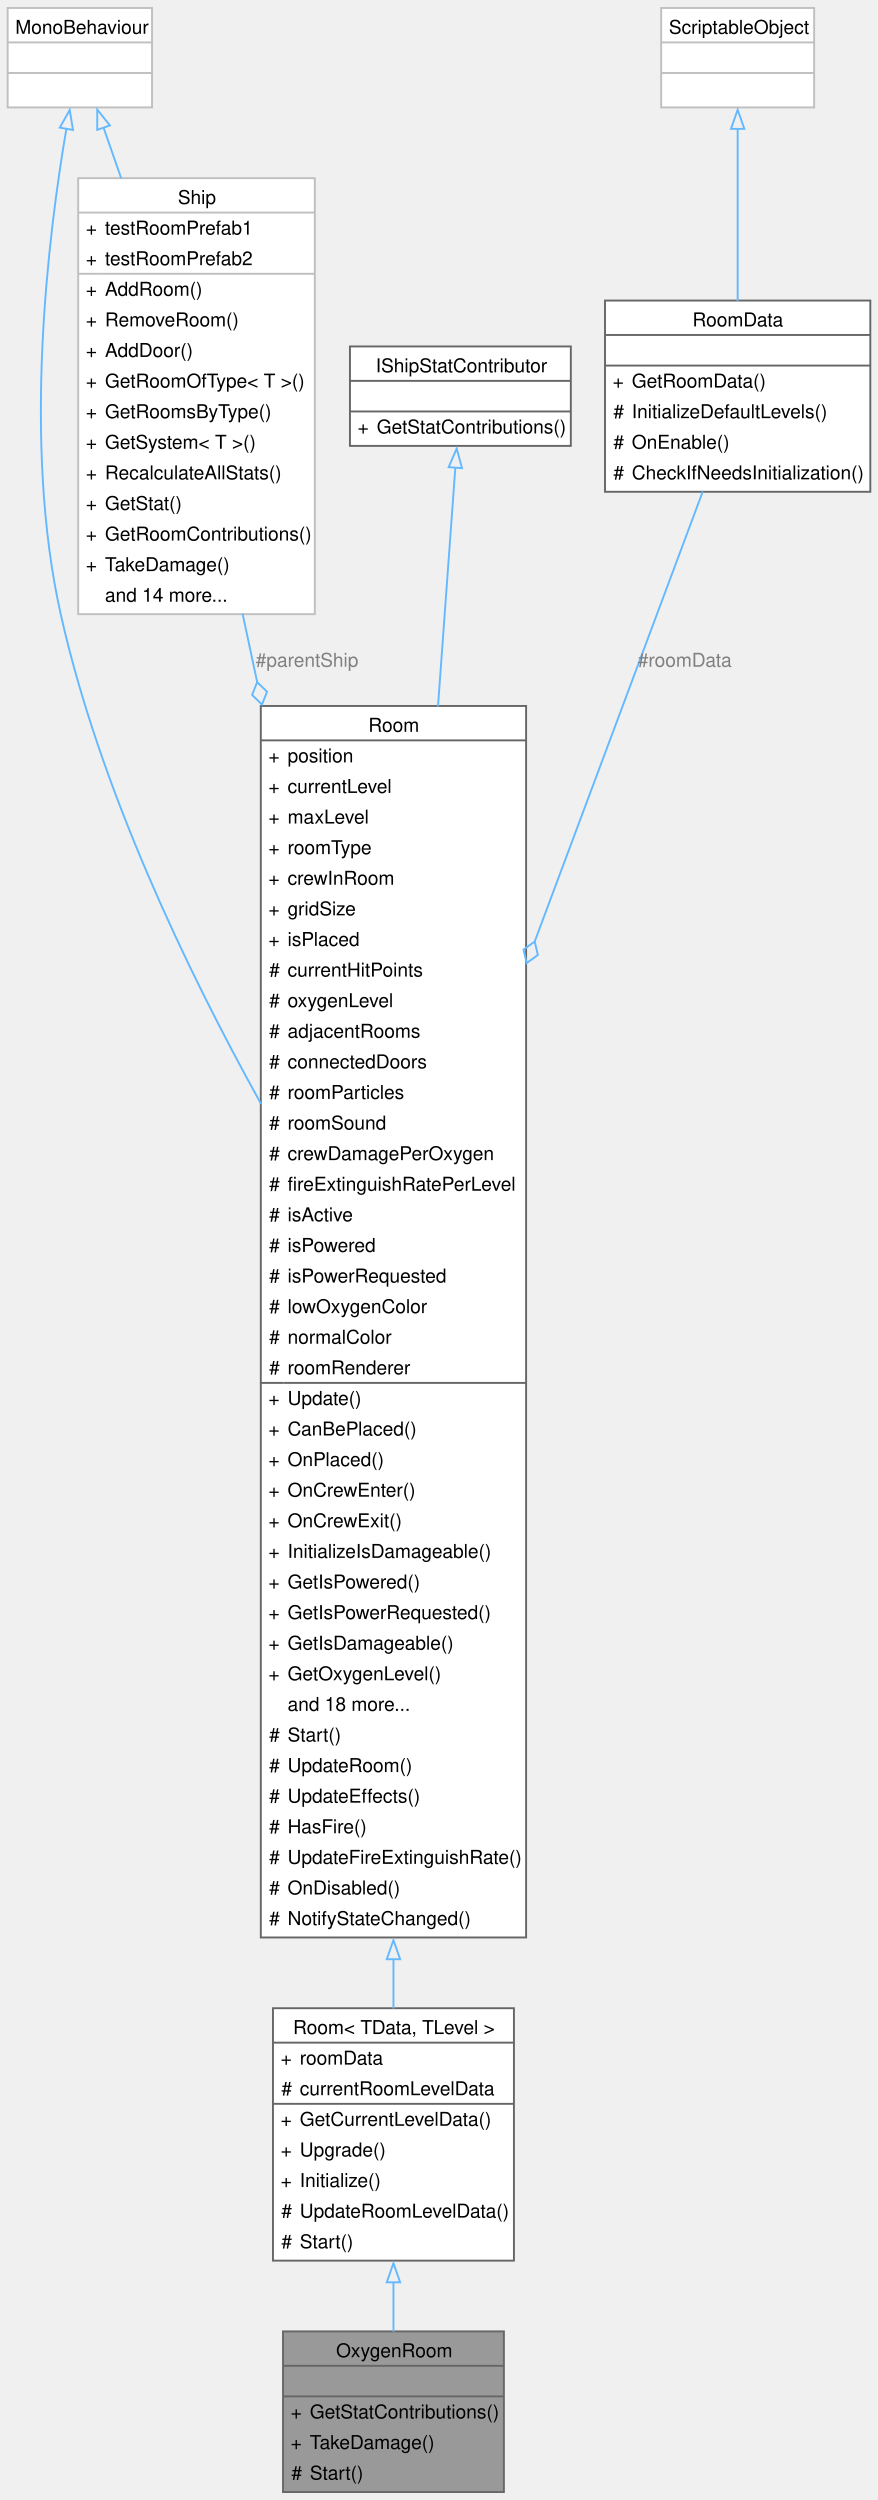
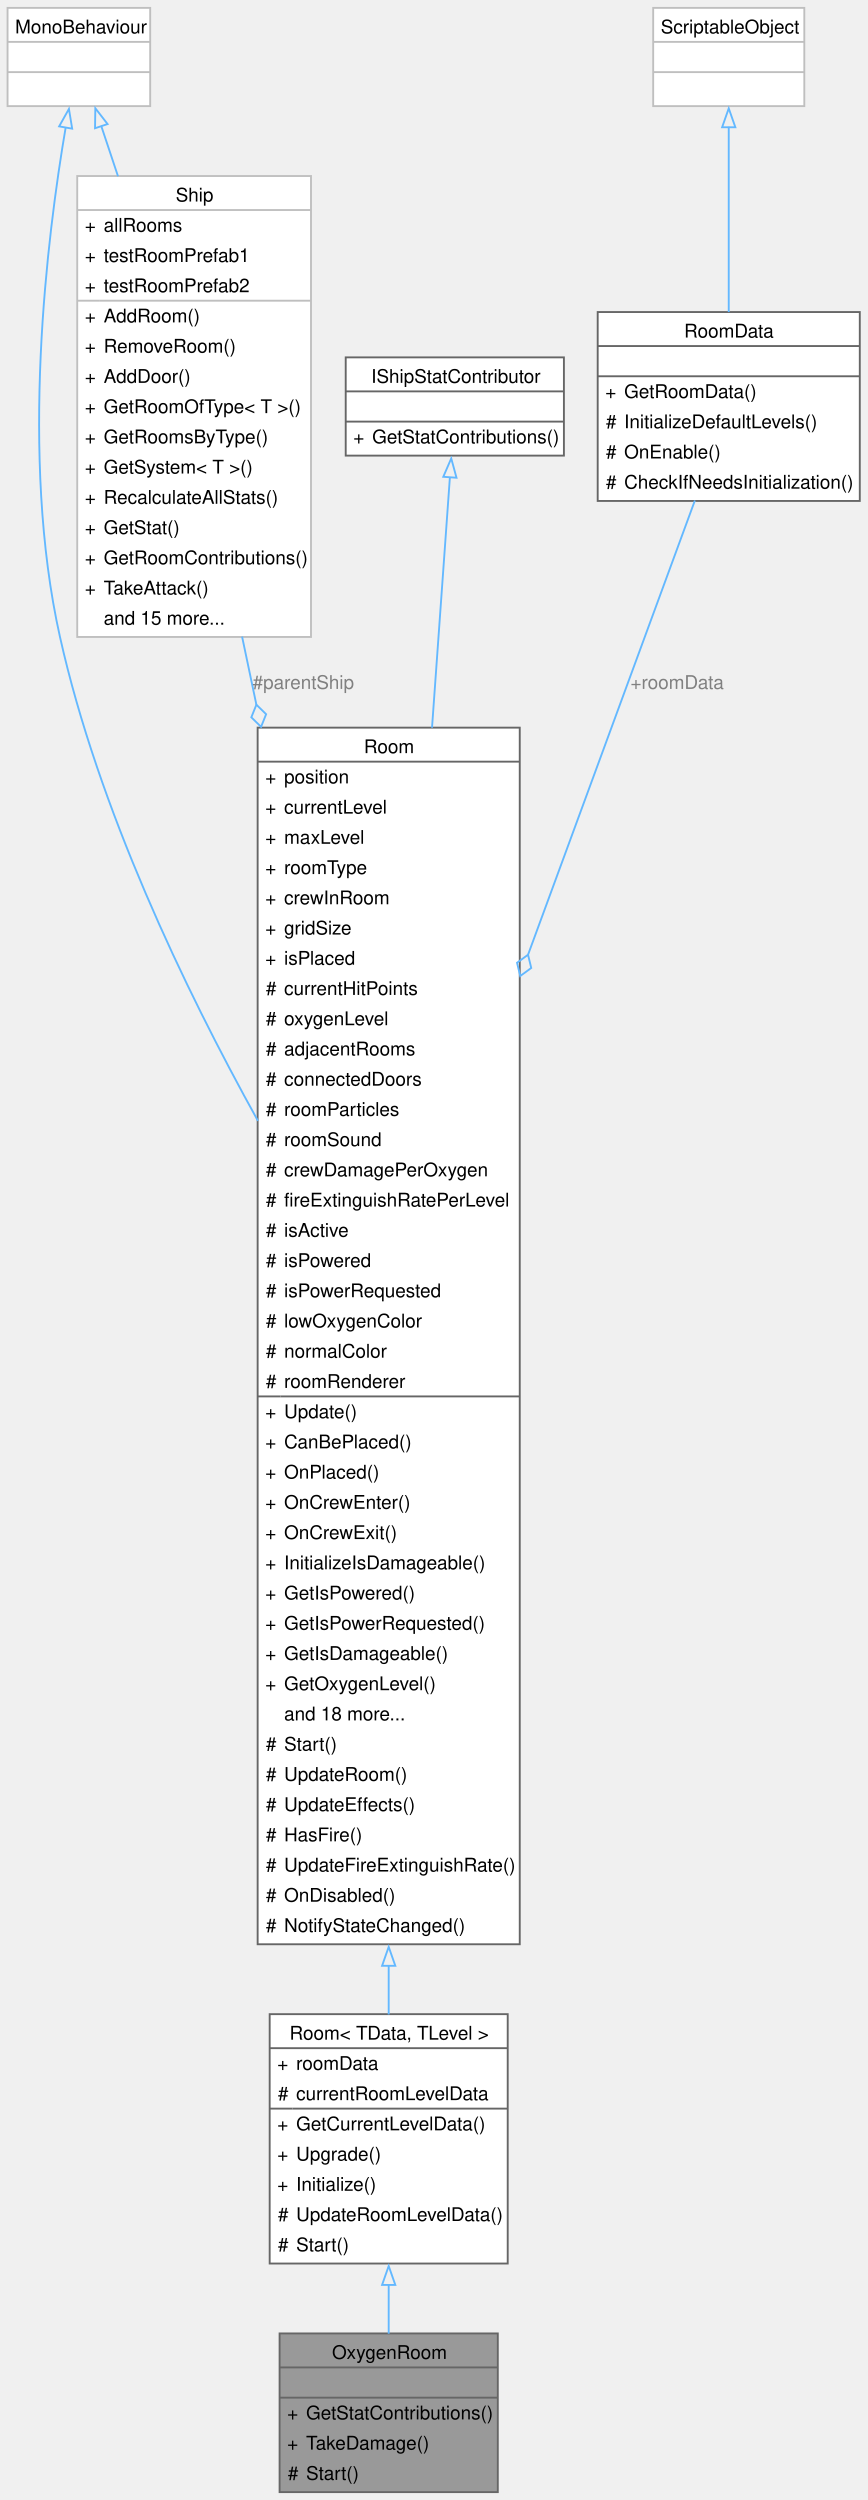
- <svg xmlns="http://www.w3.org/2000/svg" xmlns:xlink="http://www.w3.org/1999/xlink" width="459pt" height="1307pt" viewBox="0.00 0.00 459.12 1307.00">
-   <g id="graph0" class="graph" transform="scale(1 1) rotate(0) translate(4 1303)">
+ <svg xmlns="http://www.w3.org/2000/svg" xmlns:xlink="http://www.w3.org/1999/xlink" width="459pt" height="1323pt" viewBox="0.00 0.00 459.12 1323.00">
+   <g id="graph0" class="graph" transform="scale(1 1) rotate(0) translate(4 1319)">
    <g id="Node000001" class="node">
      <g id="a_Node000001">
        <a xlink:title="함선의 산소실을 나타내는 클래스">
          <polygon fill="#999999" stroke="none" points="259.5,-84 144,-84 144,0 259.5,0 259.5,-84" />
          <text text-anchor="start" x="171.75" y="-70.5" font-family="Helvetica,sans-Serif" font-size="10.00">OxygenRoom</text>
          <text text-anchor="start" x="200.25" y="-54.5" font-family="Helvetica,sans-Serif" font-size="10.00"> </text>
          <text text-anchor="start" x="148" y="-38.5" font-family="Helvetica,sans-Serif" font-size="10.00">+</text>
          <text text-anchor="start" x="158" y="-38.5" font-family="Helvetica,sans-Serif" font-size="10.00">GetStatContributions()</text>
          <text text-anchor="start" x="148" y="-22.5" font-family="Helvetica,sans-Serif" font-size="10.00">+</text>
          <text text-anchor="start" x="158" y="-22.5" font-family="Helvetica,sans-Serif" font-size="10.00">TakeDamage()</text>
          <text text-anchor="start" x="148.38" y="-6.5" font-family="Helvetica,sans-Serif" font-size="10.00">#</text>
          <text text-anchor="start" x="158" y="-6.5" font-family="Helvetica,sans-Serif" font-size="10.00">Start()</text>
          <polygon fill="#666666" stroke="#666666" points="144,-66 144,-66 259.5,-66 259.5,-66 144,-66" />
          <polygon fill="#666666" stroke="#666666" points="144,-50 144,-50 259.5,-50 259.5,-50 144,-50" />
          <polygon fill="none" stroke="#666666" points="144,0 144,-84 259.5,-84 259.5,0 144,0" />
        </a>
      </g>
    </g>
    <g id="Node000002" class="node">
      <g id="a_Node000002">
        <a xlink:href="class_room-2-g.html" target="_top" xlink:title="함선 내의 특화된 방 타입을 위한 제네릭 기본 클래스">
          <polygon fill="white" stroke="none" points="264.75,-253 138.75,-253 138.75,-121 264.75,-121 264.75,-253" />
          <text text-anchor="start" x="149.25" y="-239.5" font-family="Helvetica,sans-Serif" font-size="10.00">Room&lt; TData, TLevel &gt;</text>
          <text text-anchor="start" x="142.75" y="-223.5" font-family="Helvetica,sans-Serif" font-size="10.00">+</text>
          <text text-anchor="start" x="152.75" y="-223.5" font-family="Helvetica,sans-Serif" font-size="10.00">roomData</text>
          <text text-anchor="start" x="143.12" y="-207.5" font-family="Helvetica,sans-Serif" font-size="10.00">#</text>
          <text text-anchor="start" x="152.75" y="-207.5" font-family="Helvetica,sans-Serif" font-size="10.00">currentRoomLevelData</text>
          <text text-anchor="start" x="142.75" y="-191.5" font-family="Helvetica,sans-Serif" font-size="10.00">+</text>
          <text text-anchor="start" x="152.75" y="-191.5" font-family="Helvetica,sans-Serif" font-size="10.00">GetCurrentLevelData()</text>
          <text text-anchor="start" x="142.75" y="-175.5" font-family="Helvetica,sans-Serif" font-size="10.00">+</text>
          <text text-anchor="start" x="152.75" y="-175.5" font-family="Helvetica,sans-Serif" font-size="10.00">Upgrade()</text>
          <text text-anchor="start" x="142.75" y="-159.5" font-family="Helvetica,sans-Serif" font-size="10.00">+</text>
          <text text-anchor="start" x="152.75" y="-159.5" font-family="Helvetica,sans-Serif" font-size="10.00">Initialize()</text>
          <text text-anchor="start" x="143.12" y="-143.5" font-family="Helvetica,sans-Serif" font-size="10.00">#</text>
          <text text-anchor="start" x="152.75" y="-143.5" font-family="Helvetica,sans-Serif" font-size="10.00">UpdateRoomLevelData()</text>
          <text text-anchor="start" x="143.12" y="-127.5" font-family="Helvetica,sans-Serif" font-size="10.00">#</text>
          <text text-anchor="start" x="152.75" y="-127.5" font-family="Helvetica,sans-Serif" font-size="10.00">Start()</text>
          <polygon fill="#666666" stroke="#666666" points="138.75,-235 138.75,-235 264.75,-235 264.75,-235 138.75,-235" />
          <polygon fill="#666666" stroke="#666666" points="138.75,-203 138.75,-203 150.75,-203 150.75,-203 138.75,-203" />
          <polygon fill="#666666" stroke="#666666" points="150.75,-203 150.75,-203 264.75,-203 264.75,-203 150.75,-203" />
          <polygon fill="none" stroke="#666666" points="138.75,-121 138.75,-253 264.75,-253 264.75,-121 138.75,-121" />
        </a>
      </g>
    </g>
    <g id="edge1_Node000001_Node000002" class="edge">
      <g id="a_edge1_Node000001_Node000002">
        <a xlink:title=" ">
          <path fill="none" stroke="#63b8ff" d="M201.75,-109.84C201.75,-100.89 201.75,-92.03 201.75,-83.83" />
          <polygon fill="none" stroke="#63b8ff" points="198.25,-109.68 201.75,-119.68 205.25,-109.68 198.25,-109.68" />
        </a>
      </g>
    </g>
    <g id="Node000003" class="node">
      <g id="a_Node000003">
        <a xlink:href="class_room.html" target="_top" xlink:title="함선 내의 모든 방의 기본 클래스">
          <polygon fill="white" stroke="none" points="271.12,-934 132.38,-934 132.38,-290 271.12,-290 271.12,-934" />
          <text text-anchor="start" x="188.62" y="-920.5" font-family="Helvetica,sans-Serif" font-size="10.00">Room</text>
          <text text-anchor="start" x="136.38" y="-904.5" font-family="Helvetica,sans-Serif" font-size="10.00">+</text>
          <text text-anchor="start" x="146.38" y="-904.5" font-family="Helvetica,sans-Serif" font-size="10.00">position</text>
          <text text-anchor="start" x="136.38" y="-888.5" font-family="Helvetica,sans-Serif" font-size="10.00">+</text>
          <text text-anchor="start" x="146.38" y="-888.5" font-family="Helvetica,sans-Serif" font-size="10.00">currentLevel</text>
          <text text-anchor="start" x="136.38" y="-872.5" font-family="Helvetica,sans-Serif" font-size="10.00">+</text>
          <text text-anchor="start" x="146.38" y="-872.5" font-family="Helvetica,sans-Serif" font-size="10.00">maxLevel</text>
          <text text-anchor="start" x="136.38" y="-856.5" font-family="Helvetica,sans-Serif" font-size="10.00">+</text>
          <text text-anchor="start" x="146.38" y="-856.5" font-family="Helvetica,sans-Serif" font-size="10.00">roomType</text>
          <text text-anchor="start" x="136.38" y="-840.5" font-family="Helvetica,sans-Serif" font-size="10.00">+</text>
          <text text-anchor="start" x="146.38" y="-840.5" font-family="Helvetica,sans-Serif" font-size="10.00">crewInRoom</text>
          <text text-anchor="start" x="136.38" y="-824.5" font-family="Helvetica,sans-Serif" font-size="10.00">+</text>
          <text text-anchor="start" x="146.38" y="-824.5" font-family="Helvetica,sans-Serif" font-size="10.00">gridSize</text>
          <text text-anchor="start" x="136.38" y="-808.5" font-family="Helvetica,sans-Serif" font-size="10.00">+</text>
          <text text-anchor="start" x="146.38" y="-808.5" font-family="Helvetica,sans-Serif" font-size="10.00">isPlaced</text>
          <text text-anchor="start" x="136.75" y="-792.5" font-family="Helvetica,sans-Serif" font-size="10.00">#</text>
          <text text-anchor="start" x="146.38" y="-792.5" font-family="Helvetica,sans-Serif" font-size="10.00">currentHitPoints</text>
          <text text-anchor="start" x="136.75" y="-776.5" font-family="Helvetica,sans-Serif" font-size="10.00">#</text>
          <text text-anchor="start" x="146.38" y="-776.5" font-family="Helvetica,sans-Serif" font-size="10.00">oxygenLevel</text>
          <text text-anchor="start" x="136.75" y="-760.5" font-family="Helvetica,sans-Serif" font-size="10.00">#</text>
          <text text-anchor="start" x="146.38" y="-760.5" font-family="Helvetica,sans-Serif" font-size="10.00">adjacentRooms</text>
          <text text-anchor="start" x="136.75" y="-744.5" font-family="Helvetica,sans-Serif" font-size="10.00">#</text>
          <text text-anchor="start" x="146.38" y="-744.5" font-family="Helvetica,sans-Serif" font-size="10.00">connectedDoors</text>
          <text text-anchor="start" x="136.75" y="-728.5" font-family="Helvetica,sans-Serif" font-size="10.00">#</text>
          <text text-anchor="start" x="146.38" y="-728.5" font-family="Helvetica,sans-Serif" font-size="10.00">roomParticles</text>
          <text text-anchor="start" x="136.75" y="-712.5" font-family="Helvetica,sans-Serif" font-size="10.00">#</text>
          <text text-anchor="start" x="146.38" y="-712.5" font-family="Helvetica,sans-Serif" font-size="10.00">roomSound</text>
          <text text-anchor="start" x="136.75" y="-696.5" font-family="Helvetica,sans-Serif" font-size="10.00">#</text>
          <text text-anchor="start" x="146.38" y="-696.5" font-family="Helvetica,sans-Serif" font-size="10.00">crewDamagePerOxygen</text>
          <text text-anchor="start" x="136.75" y="-680.5" font-family="Helvetica,sans-Serif" font-size="10.00">#</text>
          <text text-anchor="start" x="146.38" y="-680.5" font-family="Helvetica,sans-Serif" font-size="10.00">fireExtinguishRatePerLevel</text>
          <text text-anchor="start" x="136.75" y="-664.5" font-family="Helvetica,sans-Serif" font-size="10.00">#</text>
          <text text-anchor="start" x="146.38" y="-664.5" font-family="Helvetica,sans-Serif" font-size="10.00">isActive</text>
          <text text-anchor="start" x="136.75" y="-648.5" font-family="Helvetica,sans-Serif" font-size="10.00">#</text>
          <text text-anchor="start" x="146.38" y="-648.5" font-family="Helvetica,sans-Serif" font-size="10.00">isPowered</text>
          <text text-anchor="start" x="136.75" y="-632.5" font-family="Helvetica,sans-Serif" font-size="10.00">#</text>
          <text text-anchor="start" x="146.38" y="-632.5" font-family="Helvetica,sans-Serif" font-size="10.00">isPowerRequested</text>
          <text text-anchor="start" x="136.75" y="-616.5" font-family="Helvetica,sans-Serif" font-size="10.00">#</text>
          <text text-anchor="start" x="146.38" y="-616.5" font-family="Helvetica,sans-Serif" font-size="10.00">lowOxygenColor</text>
          <text text-anchor="start" x="136.75" y="-600.5" font-family="Helvetica,sans-Serif" font-size="10.00">#</text>
          <text text-anchor="start" x="146.38" y="-600.5" font-family="Helvetica,sans-Serif" font-size="10.00">normalColor</text>
          <text text-anchor="start" x="136.75" y="-584.5" font-family="Helvetica,sans-Serif" font-size="10.00">#</text>
          <text text-anchor="start" x="146.38" y="-584.5" font-family="Helvetica,sans-Serif" font-size="10.00">roomRenderer</text>
          <text text-anchor="start" x="136.38" y="-568.5" font-family="Helvetica,sans-Serif" font-size="10.00">+</text>
          <text text-anchor="start" x="146.38" y="-568.5" font-family="Helvetica,sans-Serif" font-size="10.00">Update()</text>
          <text text-anchor="start" x="136.38" y="-552.5" font-family="Helvetica,sans-Serif" font-size="10.00">+</text>
          <text text-anchor="start" x="146.38" y="-552.5" font-family="Helvetica,sans-Serif" font-size="10.00">CanBePlaced()</text>
          <text text-anchor="start" x="136.38" y="-536.5" font-family="Helvetica,sans-Serif" font-size="10.00">+</text>
          <text text-anchor="start" x="146.38" y="-536.5" font-family="Helvetica,sans-Serif" font-size="10.00">OnPlaced()</text>
          <text text-anchor="start" x="136.38" y="-520.5" font-family="Helvetica,sans-Serif" font-size="10.00">+</text>
          <text text-anchor="start" x="146.38" y="-520.5" font-family="Helvetica,sans-Serif" font-size="10.00">OnCrewEnter()</text>
          <text text-anchor="start" x="136.38" y="-504.5" font-family="Helvetica,sans-Serif" font-size="10.00">+</text>
          <text text-anchor="start" x="146.38" y="-504.5" font-family="Helvetica,sans-Serif" font-size="10.00">OnCrewExit()</text>
          <text text-anchor="start" x="136.38" y="-488.5" font-family="Helvetica,sans-Serif" font-size="10.00">+</text>
          <text text-anchor="start" x="146.38" y="-488.5" font-family="Helvetica,sans-Serif" font-size="10.00">InitializeIsDamageable()</text>
          <text text-anchor="start" x="136.38" y="-472.5" font-family="Helvetica,sans-Serif" font-size="10.00">+</text>
          <text text-anchor="start" x="146.38" y="-472.5" font-family="Helvetica,sans-Serif" font-size="10.00">GetIsPowered()</text>
          <text text-anchor="start" x="136.38" y="-456.5" font-family="Helvetica,sans-Serif" font-size="10.00">+</text>
          <text text-anchor="start" x="146.38" y="-456.5" font-family="Helvetica,sans-Serif" font-size="10.00">GetIsPowerRequested()</text>
          <text text-anchor="start" x="136.38" y="-440.5" font-family="Helvetica,sans-Serif" font-size="10.00">+</text>
          <text text-anchor="start" x="146.38" y="-440.5" font-family="Helvetica,sans-Serif" font-size="10.00">GetIsDamageable()</text>
          <text text-anchor="start" x="136.38" y="-424.5" font-family="Helvetica,sans-Serif" font-size="10.00">+</text>
          <text text-anchor="start" x="146.38" y="-424.5" font-family="Helvetica,sans-Serif" font-size="10.00">GetOxygenLevel()</text>
          <text text-anchor="start" x="146.38" y="-408.5" font-family="Helvetica,sans-Serif" font-size="10.00">and 18 more...</text>
          <text text-anchor="start" x="136.75" y="-392.5" font-family="Helvetica,sans-Serif" font-size="10.00">#</text>
          <text text-anchor="start" x="146.38" y="-392.5" font-family="Helvetica,sans-Serif" font-size="10.00">Start()</text>
          <text text-anchor="start" x="136.75" y="-376.5" font-family="Helvetica,sans-Serif" font-size="10.00">#</text>
          <text text-anchor="start" x="146.38" y="-376.5" font-family="Helvetica,sans-Serif" font-size="10.00">UpdateRoom()</text>
          <text text-anchor="start" x="136.75" y="-360.5" font-family="Helvetica,sans-Serif" font-size="10.00">#</text>
          <text text-anchor="start" x="146.38" y="-360.5" font-family="Helvetica,sans-Serif" font-size="10.00">UpdateEffects()</text>
          <text text-anchor="start" x="136.75" y="-344.5" font-family="Helvetica,sans-Serif" font-size="10.00">#</text>
          <text text-anchor="start" x="146.38" y="-344.5" font-family="Helvetica,sans-Serif" font-size="10.00">HasFire()</text>
          <text text-anchor="start" x="136.75" y="-328.5" font-family="Helvetica,sans-Serif" font-size="10.00">#</text>
          <text text-anchor="start" x="146.38" y="-328.5" font-family="Helvetica,sans-Serif" font-size="10.00">UpdateFireExtinguishRate()</text>
          <text text-anchor="start" x="136.75" y="-312.5" font-family="Helvetica,sans-Serif" font-size="10.00">#</text>
          <text text-anchor="start" x="146.38" y="-312.5" font-family="Helvetica,sans-Serif" font-size="10.00">OnDisabled()</text>
          <text text-anchor="start" x="136.75" y="-296.5" font-family="Helvetica,sans-Serif" font-size="10.00">#</text>
          <text text-anchor="start" x="146.38" y="-296.5" font-family="Helvetica,sans-Serif" font-size="10.00">NotifyStateChanged()</text>
          <polygon fill="#666666" stroke="#666666" points="132.38,-916 132.38,-916 271.12,-916 271.12,-916 132.38,-916" />
          <polygon fill="#666666" stroke="#666666" points="132.38,-580 132.38,-580 144.38,-580 144.38,-580 132.38,-580" />
          <polygon fill="#666666" stroke="#666666" points="144.38,-580 144.38,-580 271.12,-580 271.12,-580 144.38,-580" />
          <polygon fill="none" stroke="#666666" points="132.38,-290 132.38,-934 271.12,-934 271.12,-290 132.38,-290" />
        </a>
      </g>
    </g>
    <g id="edge2_Node000002_Node000003" class="edge">
      <g id="a_edge2_Node000002_Node000003">
        <a xlink:title=" ">
          <path fill="none" stroke="#63b8ff" d="M201.75,-278.77C201.75,-269.64 201.75,-260.96 201.75,-252.84" />
          <polygon fill="none" stroke="#63b8ff" points="198.25,-278.61 201.75,-288.61 205.25,-278.61 198.25,-278.61" />
        </a>
      </g>
    </g>
    <g id="Node000004" class="node">
      <g id="a_Node000004">
        <a xlink:title=" ">
-           <polygon fill="white" stroke="none" points="75.5,-1299 0,-1299 0,-1247 75.5,-1247 75.5,-1299" />
-           <text text-anchor="start" x="4" y="-1285.5" font-family="Helvetica,sans-Serif" font-size="10.00">MonoBehaviour</text>
+           <polygon fill="white" stroke="none" points="75.5,-1315 0,-1315 0,-1263 75.5,-1263 75.5,-1315" />
+           <text text-anchor="start" x="4" y="-1301.5" font-family="Helvetica,sans-Serif" font-size="10.00">MonoBehaviour</text>
+           <text text-anchor="start" x="36.25" y="-1285.5" font-family="Helvetica,sans-Serif" font-size="10.00"> </text>
          <text text-anchor="start" x="36.25" y="-1269.5" font-family="Helvetica,sans-Serif" font-size="10.00"> </text>
-           <text text-anchor="start" x="36.25" y="-1253.5" font-family="Helvetica,sans-Serif" font-size="10.00"> </text>
+           <polygon fill="#bfbfbf" stroke="#bfbfbf" points="0,-1297 0,-1297 75.5,-1297 75.5,-1297 0,-1297" />
          <polygon fill="#bfbfbf" stroke="#bfbfbf" points="0,-1281 0,-1281 75.5,-1281 75.5,-1281 0,-1281" />
-           <polygon fill="#bfbfbf" stroke="#bfbfbf" points="0,-1265 0,-1265 75.5,-1265 75.5,-1265 0,-1265" />
-           <polygon fill="none" stroke="#bfbfbf" points="0,-1247 0,-1299 75.5,-1299 75.5,-1247 0,-1247" />
+           <polygon fill="none" stroke="#bfbfbf" points="0,-1263 0,-1315 75.5,-1315 75.5,-1263 0,-1263" />
        </a>
      </g>
    </g>
    <g id="edge3_Node000003_Node000004" class="edge">
      <g id="a_edge3_Node000003_Node000004">
        <a xlink:title=" ">
-           <path fill="none" stroke="#63b8ff" d="M30.72,-1235.87C21.24,-1180.46 7.7,-1071.54 27.75,-982 48.07,-891.29 93.29,-796.59 132.54,-725.85" />
-           <polygon fill="none" stroke="#63b8ff" points="27.27,-1236.44 32.47,-1245.68 34.16,-1235.22 27.27,-1236.44" />
+           <path fill="none" stroke="#63b8ff" d="M30.8,-1251.93C20.94,-1194.15 6.34,-1077.6 27.75,-982 48.07,-891.29 93.29,-796.59 132.54,-725.85" />
+           <polygon fill="none" stroke="#63b8ff" points="27.31,-1252.28 32.49,-1261.52 34.2,-1251.07 27.31,-1252.28" />
        </a>
      </g>
    </g>
    <g id="Node000008" class="node">
      <g id="a_Node000008">
        <a xlink:href="class_ship.html" target="_top" xlink:title=" ">
-           <polygon fill="white" stroke="none" points="160.62,-1210 36.88,-1210 36.88,-982 160.62,-982 160.62,-1210" />
-           <text text-anchor="start" x="89" y="-1196.5" font-family="Helvetica,sans-Serif" font-size="10.00">Ship</text>
+           <polygon fill="white" stroke="none" points="160.62,-1226 36.88,-1226 36.88,-982 160.62,-982 160.62,-1226" />
+           <text text-anchor="start" x="89" y="-1212.5" font-family="Helvetica,sans-Serif" font-size="10.00">Ship</text>
+           <text text-anchor="start" x="40.88" y="-1196.5" font-family="Helvetica,sans-Serif" font-size="10.00">+</text>
+           <text text-anchor="start" x="50.88" y="-1196.5" font-family="Helvetica,sans-Serif" font-size="10.00">allRooms</text>
          <text text-anchor="start" x="40.88" y="-1180.5" font-family="Helvetica,sans-Serif" font-size="10.00">+</text>
          <text text-anchor="start" x="50.88" y="-1180.5" font-family="Helvetica,sans-Serif" font-size="10.00">testRoomPrefab1</text>
          <text text-anchor="start" x="40.88" y="-1164.5" font-family="Helvetica,sans-Serif" font-size="10.00">+</text>
          <text text-anchor="start" x="50.88" y="-1164.5" font-family="Helvetica,sans-Serif" font-size="10.00">testRoomPrefab2</text>
          <text text-anchor="start" x="40.88" y="-1148.5" font-family="Helvetica,sans-Serif" font-size="10.00">+</text>
          <text text-anchor="start" x="50.88" y="-1148.5" font-family="Helvetica,sans-Serif" font-size="10.00">AddRoom()</text>
          <text text-anchor="start" x="40.88" y="-1132.5" font-family="Helvetica,sans-Serif" font-size="10.00">+</text>
          <text text-anchor="start" x="50.88" y="-1132.5" font-family="Helvetica,sans-Serif" font-size="10.00">RemoveRoom()</text>
          <text text-anchor="start" x="40.88" y="-1116.5" font-family="Helvetica,sans-Serif" font-size="10.00">+</text>
          <text text-anchor="start" x="50.88" y="-1116.5" font-family="Helvetica,sans-Serif" font-size="10.00">AddDoor()</text>
          <text text-anchor="start" x="40.88" y="-1100.5" font-family="Helvetica,sans-Serif" font-size="10.00">+</text>
          <text text-anchor="start" x="50.88" y="-1100.5" font-family="Helvetica,sans-Serif" font-size="10.00">GetRoomOfType&lt; T &gt;()</text>
          <text text-anchor="start" x="40.88" y="-1084.5" font-family="Helvetica,sans-Serif" font-size="10.00">+</text>
          <text text-anchor="start" x="50.88" y="-1084.5" font-family="Helvetica,sans-Serif" font-size="10.00">GetRoomsByType()</text>
          <text text-anchor="start" x="40.88" y="-1068.5" font-family="Helvetica,sans-Serif" font-size="10.00">+</text>
          <text text-anchor="start" x="50.88" y="-1068.5" font-family="Helvetica,sans-Serif" font-size="10.00">GetSystem&lt; T &gt;()</text>
          <text text-anchor="start" x="40.88" y="-1052.5" font-family="Helvetica,sans-Serif" font-size="10.00">+</text>
          <text text-anchor="start" x="50.88" y="-1052.5" font-family="Helvetica,sans-Serif" font-size="10.00">RecalculateAllStats()</text>
          <text text-anchor="start" x="40.88" y="-1036.5" font-family="Helvetica,sans-Serif" font-size="10.00">+</text>
          <text text-anchor="start" x="50.88" y="-1036.5" font-family="Helvetica,sans-Serif" font-size="10.00">GetStat()</text>
          <text text-anchor="start" x="40.88" y="-1020.5" font-family="Helvetica,sans-Serif" font-size="10.00">+</text>
          <text text-anchor="start" x="50.88" y="-1020.5" font-family="Helvetica,sans-Serif" font-size="10.00">GetRoomContributions()</text>
          <text text-anchor="start" x="40.88" y="-1004.5" font-family="Helvetica,sans-Serif" font-size="10.00">+</text>
-           <text text-anchor="start" x="50.88" y="-1004.5" font-family="Helvetica,sans-Serif" font-size="10.00">TakeDamage()</text>
-           <text text-anchor="start" x="50.88" y="-988.5" font-family="Helvetica,sans-Serif" font-size="10.00">and 14 more...</text>
-           <polygon fill="#bfbfbf" stroke="#bfbfbf" points="36.88,-1192 36.88,-1192 160.62,-1192 160.62,-1192 36.88,-1192" />
+           <text text-anchor="start" x="50.88" y="-1004.5" font-family="Helvetica,sans-Serif" font-size="10.00">TakeAttack()</text>
+           <text text-anchor="start" x="50.88" y="-988.5" font-family="Helvetica,sans-Serif" font-size="10.00">and 15 more...</text>
+           <polygon fill="#bfbfbf" stroke="#bfbfbf" points="36.88,-1208 36.88,-1208 160.62,-1208 160.62,-1208 36.88,-1208" />
          <polygon fill="#bfbfbf" stroke="#bfbfbf" points="36.88,-1160 36.88,-1160 48.88,-1160 48.88,-1160 36.88,-1160" />
          <polygon fill="#bfbfbf" stroke="#bfbfbf" points="48.88,-1160 48.88,-1160 160.62,-1160 160.62,-1160 48.88,-1160" />
-           <polygon fill="none" stroke="#bfbfbf" points="36.88,-982 36.88,-1210 160.62,-1210 160.62,-982 36.88,-982" />
+           <polygon fill="none" stroke="#bfbfbf" points="36.88,-982 36.88,-1226 160.62,-1226 160.62,-982 36.88,-982" />
        </a>
      </g>
    </g>
    <g id="edge8_Node000008_Node000004" class="edge">
      <g id="a_edge8_Node000008_Node000004">
        <a xlink:title=" ">
-           <path fill="none" stroke="#63b8ff" d="M50.12,-1236.52C52.94,-1228.42 56.09,-1219.39 59.39,-1209.92" />
-           <polygon fill="none" stroke="#63b8ff" points="46.85,-1235.27 46.86,-1245.87 53.46,-1237.58 46.85,-1235.27" />
+           <path fill="none" stroke="#63b8ff" d="M49.57,-1252.55C52.27,-1244.45 55.28,-1235.4 58.46,-1225.87" />
+           <polygon fill="none" stroke="#63b8ff" points="46.3,-1251.29 46.46,-1261.88 52.94,-1253.5 46.3,-1251.29" />
        </a>
      </g>
    </g>
    <g id="Node000005" class="node">
      <g id="a_Node000005">
        <a xlink:href="interface_i_ship_stat_contributor.html" target="_top" xlink:title="ShipStat 에 영향을 주는 객체 인터페이스 모든 방들과 모든 선원은 전부 이에 해당한다. 방의 경우엔 RoomData 에 등록된 정보를 바탕으로 Ship에서 Contribute...">
-           <polygon fill="white" stroke="none" points="294.5,-1122 179,-1122 179,-1070 294.5,-1070 294.5,-1122" />
-           <text text-anchor="start" x="192.5" y="-1108.5" font-family="Helvetica,sans-Serif" font-size="10.00">IShipStatContributor</text>
-           <text text-anchor="start" x="235.25" y="-1092.5" font-family="Helvetica,sans-Serif" font-size="10.00"> </text>
-           <text text-anchor="start" x="183" y="-1076.5" font-family="Helvetica,sans-Serif" font-size="10.00">+</text>
-           <text text-anchor="start" x="193" y="-1076.5" font-family="Helvetica,sans-Serif" font-size="10.00">GetStatContributions()</text>
-           <polygon fill="#666666" stroke="#666666" points="179,-1104 179,-1104 294.5,-1104 294.5,-1104 179,-1104" />
-           <polygon fill="#666666" stroke="#666666" points="179,-1088 179,-1088 294.5,-1088 294.5,-1088 179,-1088" />
-           <polygon fill="none" stroke="#666666" points="179,-1070 179,-1122 294.5,-1122 294.5,-1070 179,-1070" />
+           <polygon fill="white" stroke="none" points="294.5,-1130 179,-1130 179,-1078 294.5,-1078 294.5,-1130" />
+           <text text-anchor="start" x="192.5" y="-1116.5" font-family="Helvetica,sans-Serif" font-size="10.00">IShipStatContributor</text>
+           <text text-anchor="start" x="235.25" y="-1100.5" font-family="Helvetica,sans-Serif" font-size="10.00"> </text>
+           <text text-anchor="start" x="183" y="-1084.5" font-family="Helvetica,sans-Serif" font-size="10.00">+</text>
+           <text text-anchor="start" x="193" y="-1084.5" font-family="Helvetica,sans-Serif" font-size="10.00">GetStatContributions()</text>
+           <polygon fill="#666666" stroke="#666666" points="179,-1112 179,-1112 294.5,-1112 294.5,-1112 179,-1112" />
+           <polygon fill="#666666" stroke="#666666" points="179,-1096 179,-1096 294.5,-1096 294.5,-1096 179,-1096" />
+           <polygon fill="none" stroke="#666666" points="179,-1078 179,-1130 294.5,-1130 294.5,-1078 179,-1078" />
        </a>
      </g>
    </g>
    <g id="edge4_Node000003_Node000005" class="edge">
      <g id="a_edge4_Node000003_Node000005">
        <a xlink:title=" ">
-           <path fill="none" stroke="#63b8ff" d="M234.12,-1058.77C231.97,-1029.15 228.69,-984.07 225.04,-933.76" />
-           <polygon fill="none" stroke="#63b8ff" points="230.62,-1058.87 234.83,-1068.59 237.6,-1058.36 230.62,-1058.87" />
+           <path fill="none" stroke="#63b8ff" d="M234.15,-1066.57C231.93,-1035.47 228.49,-987.39 224.68,-933.96" />
+           <polygon fill="none" stroke="#63b8ff" points="230.65,-1066.79 234.86,-1076.52 237.64,-1066.29 230.65,-1066.79" />
        </a>
      </g>
    </g>
    <g id="Node000006" class="node">
      <g id="a_Node000006">
        <a xlink:href="class_room_data.html" target="_top" xlink:title="모든 방 유형의 기본 데이터를 정의하는 추상 ScriptableObject">
-           <polygon fill="white" stroke="none" points="451.12,-1146 312.38,-1146 312.38,-1046 451.12,-1046 451.12,-1146" />
-           <text text-anchor="start" x="358.12" y="-1132.5" font-family="Helvetica,sans-Serif" font-size="10.00">RoomData</text>
-           <text text-anchor="start" x="380.25" y="-1116.5" font-family="Helvetica,sans-Serif" font-size="10.00"> </text>
-           <text text-anchor="start" x="316.38" y="-1100.5" font-family="Helvetica,sans-Serif" font-size="10.00">+</text>
-           <text text-anchor="start" x="326.38" y="-1100.5" font-family="Helvetica,sans-Serif" font-size="10.00">GetRoomData()</text>
-           <text text-anchor="start" x="316.75" y="-1084.5" font-family="Helvetica,sans-Serif" font-size="10.00">#</text>
-           <text text-anchor="start" x="326.38" y="-1084.5" font-family="Helvetica,sans-Serif" font-size="10.00">InitializeDefaultLevels()</text>
-           <text text-anchor="start" x="316.75" y="-1068.5" font-family="Helvetica,sans-Serif" font-size="10.00">#</text>
-           <text text-anchor="start" x="326.38" y="-1068.5" font-family="Helvetica,sans-Serif" font-size="10.00">OnEnable()</text>
-           <text text-anchor="start" x="316.75" y="-1052.5" font-family="Helvetica,sans-Serif" font-size="10.00">#</text>
-           <text text-anchor="start" x="326.38" y="-1052.5" font-family="Helvetica,sans-Serif" font-size="10.00">CheckIfNeedsInitialization()</text>
-           <polygon fill="#666666" stroke="#666666" points="312.38,-1128 312.38,-1128 451.12,-1128 451.12,-1128 312.38,-1128" />
-           <polygon fill="#666666" stroke="#666666" points="312.38,-1112 312.38,-1112 451.12,-1112 451.12,-1112 312.38,-1112" />
-           <polygon fill="none" stroke="#666666" points="312.38,-1046 312.38,-1146 451.12,-1146 451.12,-1046 312.38,-1046" />
+           <polygon fill="white" stroke="none" points="451.12,-1154 312.38,-1154 312.38,-1054 451.12,-1054 451.12,-1154" />
+           <text text-anchor="start" x="358.12" y="-1140.5" font-family="Helvetica,sans-Serif" font-size="10.00">RoomData</text>
+           <text text-anchor="start" x="380.25" y="-1124.5" font-family="Helvetica,sans-Serif" font-size="10.00"> </text>
+           <text text-anchor="start" x="316.38" y="-1108.5" font-family="Helvetica,sans-Serif" font-size="10.00">+</text>
+           <text text-anchor="start" x="326.38" y="-1108.5" font-family="Helvetica,sans-Serif" font-size="10.00">GetRoomData()</text>
+           <text text-anchor="start" x="316.75" y="-1092.5" font-family="Helvetica,sans-Serif" font-size="10.00">#</text>
+           <text text-anchor="start" x="326.38" y="-1092.5" font-family="Helvetica,sans-Serif" font-size="10.00">InitializeDefaultLevels()</text>
+           <text text-anchor="start" x="316.75" y="-1076.5" font-family="Helvetica,sans-Serif" font-size="10.00">#</text>
+           <text text-anchor="start" x="326.38" y="-1076.5" font-family="Helvetica,sans-Serif" font-size="10.00">OnEnable()</text>
+           <text text-anchor="start" x="316.75" y="-1060.5" font-family="Helvetica,sans-Serif" font-size="10.00">#</text>
+           <text text-anchor="start" x="326.38" y="-1060.5" font-family="Helvetica,sans-Serif" font-size="10.00">CheckIfNeedsInitialization()</text>
+           <polygon fill="#666666" stroke="#666666" points="312.38,-1136 312.38,-1136 451.12,-1136 451.12,-1136 312.38,-1136" />
+           <polygon fill="#666666" stroke="#666666" points="312.38,-1120 312.38,-1120 451.12,-1120 451.12,-1120 312.38,-1120" />
+           <polygon fill="none" stroke="#666666" points="312.38,-1054 312.38,-1154 451.12,-1154 451.12,-1054 312.38,-1054" />
        </a>
      </g>
    </g>
    <g id="edge5_Node000003_Node000006" class="edge">
      <g id="a_edge5_Node000003_Node000006">
        <a xlink:title=" ">
-           <path fill="none" stroke="#63b8ff" d="M363.5,-1046.13C342.82,-990.76 307.8,-896.98 275.62,-810.82" />
-           <polygon fill="none" stroke="#63b8ff" points="275.62,-810.8 269.77,-806.58 271.42,-799.56 277.27,-803.78 275.62,-810.8" />
-         </a>
-       </g>
-       <text text-anchor="middle" x="354.06" y="-954.5" font-family="Helvetica,sans-Serif" font-size="10.00" fill="grey"> #roomData</text>
+           <path fill="none" stroke="#63b8ff" d="M363.83,-1054.23C343.17,-997.99 307.89,-901.94 275.51,-813.79" />
+           <polygon fill="none" stroke="#63b8ff" points="275.51,-813.8 269.69,-809.55 271.38,-802.54 277.2,-806.79 275.51,-813.8" />
+         </a>
+       </g>
+       <text text-anchor="middle" x="354.44" y="-954.5" font-family="Helvetica,sans-Serif" font-size="10.00" fill="grey"> +roomData</text>
    </g>
    <g id="Node000007" class="node">
      <g id="a_Node000007">
        <a xlink:title=" ">
-           <polygon fill="white" stroke="none" points="421.75,-1299 341.75,-1299 341.75,-1247 421.75,-1247 421.75,-1299" />
-           <text text-anchor="start" x="345.75" y="-1285.5" font-family="Helvetica,sans-Serif" font-size="10.00">ScriptableObject</text>
+           <polygon fill="white" stroke="none" points="421.75,-1315 341.75,-1315 341.75,-1263 421.75,-1263 421.75,-1315" />
+           <text text-anchor="start" x="345.75" y="-1301.5" font-family="Helvetica,sans-Serif" font-size="10.00">ScriptableObject</text>
+           <text text-anchor="start" x="380.25" y="-1285.5" font-family="Helvetica,sans-Serif" font-size="10.00"> </text>
          <text text-anchor="start" x="380.25" y="-1269.5" font-family="Helvetica,sans-Serif" font-size="10.00"> </text>
-           <text text-anchor="start" x="380.25" y="-1253.5" font-family="Helvetica,sans-Serif" font-size="10.00"> </text>
+           <polygon fill="#bfbfbf" stroke="#bfbfbf" points="341.75,-1297 341.75,-1297 421.75,-1297 421.75,-1297 341.75,-1297" />
          <polygon fill="#bfbfbf" stroke="#bfbfbf" points="341.75,-1281 341.75,-1281 421.75,-1281 421.75,-1281 341.75,-1281" />
-           <polygon fill="#bfbfbf" stroke="#bfbfbf" points="341.75,-1265 341.75,-1265 421.75,-1265 421.75,-1265 341.75,-1265" />
-           <polygon fill="none" stroke="#bfbfbf" points="341.75,-1247 341.75,-1299 421.75,-1299 421.75,-1247 341.75,-1247" />
+           <polygon fill="none" stroke="#bfbfbf" points="341.75,-1263 341.75,-1315 421.75,-1315 421.75,-1263 341.75,-1263" />
        </a>
      </g>
    </g>
    <g id="edge6_Node000006_Node000007" class="edge">
      <g id="a_edge6_Node000006_Node000007">
        <a xlink:title=" ">
-           <path fill="none" stroke="#63b8ff" d="M381.75,-1236.04C381.75,-1209.95 381.75,-1174.36 381.75,-1145.72" />
-           <polygon fill="none" stroke="#63b8ff" points="378.25,-1235.78 381.75,-1245.78 385.25,-1235.78 378.25,-1235.78" />
+           <path fill="none" stroke="#63b8ff" d="M381.75,-1252.06C381.75,-1224.05 381.75,-1184.88 381.75,-1154" />
+           <polygon fill="none" stroke="#63b8ff" points="378.25,-1251.81 381.75,-1261.81 385.25,-1251.81 378.25,-1251.81" />
        </a>
      </g>
    </g>
    <g id="edge7_Node000003_Node000008" class="edge">
      <g id="a_edge7_Node000003_Node000008">
        <a xlink:title=" ">
-           <path fill="none" stroke="#63b8ff" d="M122.83,-982.3C125.29,-970.82 127.86,-958.8 130.51,-946.39" />
-           <polygon fill="none" stroke="#63b8ff" points="130.49,-946.47 127.83,-939.77 133,-934.74 135.65,-941.44 130.49,-946.47" />
+           <path fill="none" stroke="#63b8ff" d="M124.14,-982.19C126.58,-970.61 129.12,-958.52 131.73,-946.08" />
+           <polygon fill="none" stroke="#63b8ff" points="131.72,-946.16 129.04,-939.47 134.19,-934.42 136.87,-941.11 131.72,-946.16" />
        </a>
      </g>
      <text text-anchor="middle" x="156.56" y="-954.5" font-family="Helvetica,sans-Serif" font-size="10.00" fill="grey"> #parentShip</text>
    </g>
  </g>
</svg>
